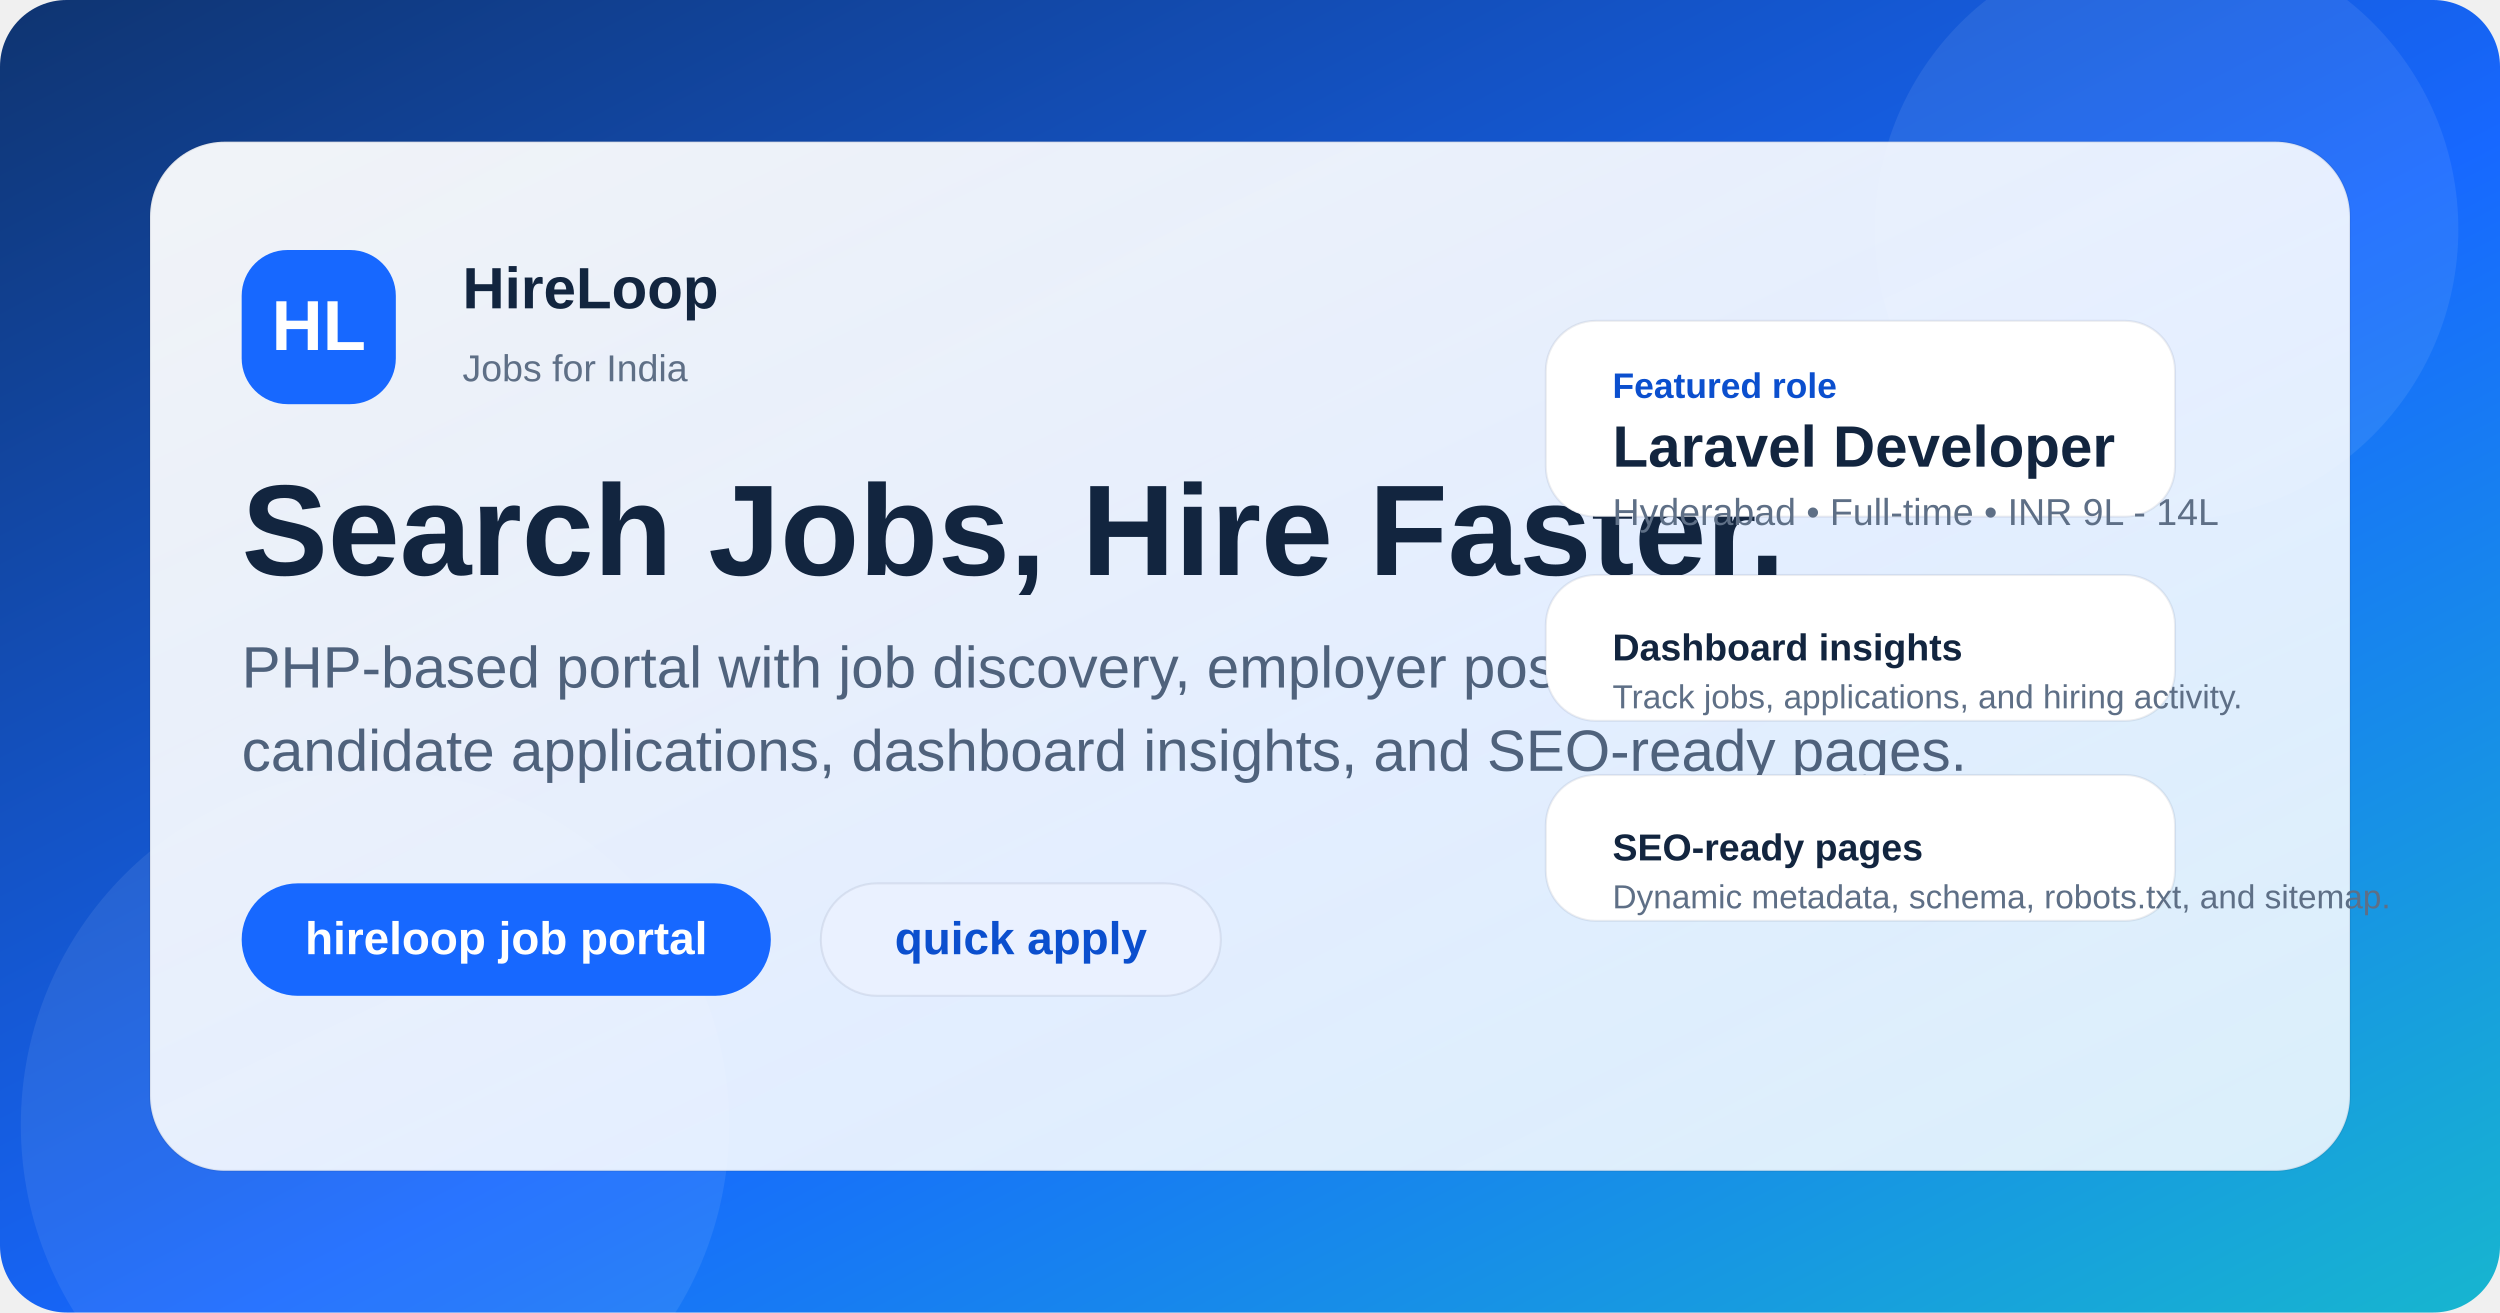
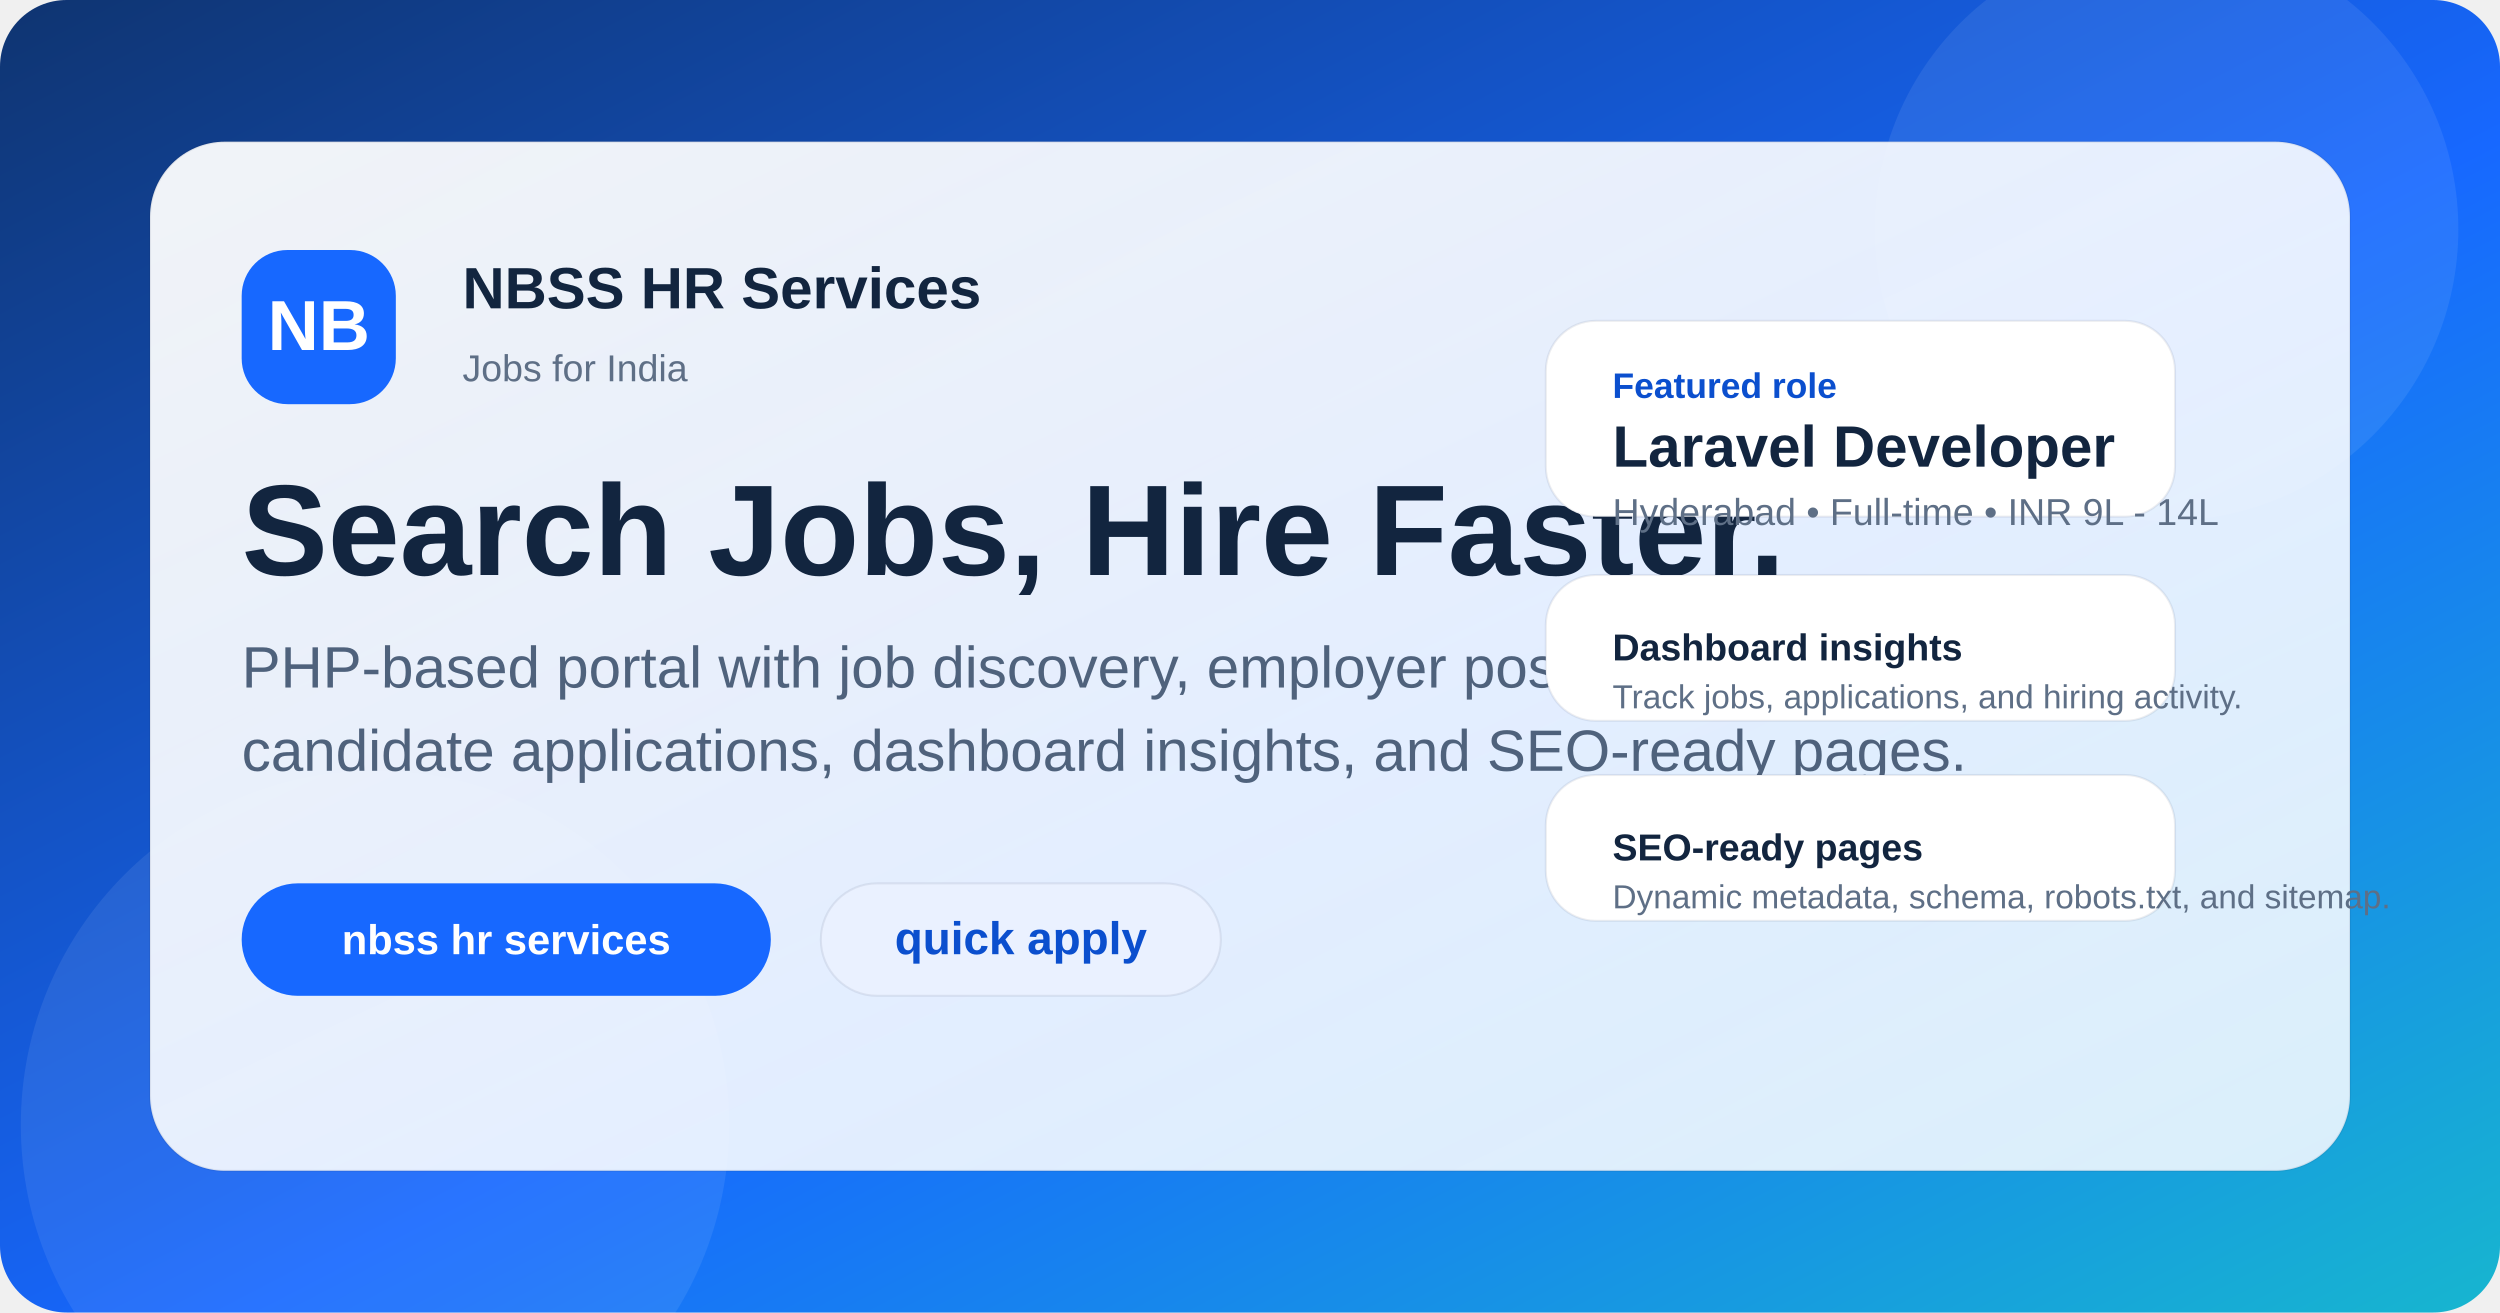
<svg xmlns="http://www.w3.org/2000/svg" width="1200" height="630" viewBox="0 0 1200 630" role="img" aria-labelledby="title desc">
  <defs>
    <linearGradient id="bg" x1="0%" y1="0%" x2="100%" y2="100%">
      <stop offset="0%" stop-color="#0f3470" />
      <stop offset="55%" stop-color="#1768ff" />
      <stop offset="100%" stop-color="#17b6cf" />
    </linearGradient>
    <linearGradient id="card" x1="0%" y1="0%" x2="100%" y2="100%">
      <stop offset="0%" stop-color="rgba(255,255,255,0.94)" />
      <stop offset="100%" stop-color="rgba(244,249,255,0.88)" />
    </linearGradient>
  </defs>
  <rect width="1200" height="630" fill="url(#bg)" rx="32" />
  <circle cx="1040" cy="110" r="140" fill="rgba(255,255,255,0.08)" />
  <circle cx="180" cy="540" r="170" fill="rgba(255,255,255,0.08)" />
  <rect x="72" y="68" width="1056" height="494" rx="36" fill="url(#card)" stroke="rgba(18,37,63,0.08)" />
  <rect x="116" y="120" width="74" height="74" rx="22" fill="#1768ff" />
-   <text x="153" y="168" text-anchor="middle" font-size="34" font-family="Verdana, Arial, sans-serif" font-weight="700" fill="#ffffff">HL</text>
-   <text x="222" y="148" font-size="28" font-family="Verdana, Arial, sans-serif" font-weight="700" fill="#12253f">HireLoop</text>
+   <text x="153" y="168" text-anchor="middle" font-size="34" font-family="Verdana, Arial, sans-serif" font-weight="700" fill="#ffffff">NB</text>
+   <text x="222" y="148" font-size="28" font-family="Verdana, Arial, sans-serif" font-weight="700" fill="#12253f">NBSS HR Services</text>
  <text x="222" y="183" font-size="18" font-family="Verdana, Arial, sans-serif" fill="#5e6f86">Jobs for India</text>
  <text x="116" y="276" font-size="62" font-family="Verdana, Arial, sans-serif" font-weight="700" fill="#12253f">Search Jobs, Hire Faster.</text>
  <text x="116" y="330" font-size="28" font-family="Verdana, Arial, sans-serif" fill="#4f627c">PHP-based portal with job discovery, employer posting,</text>
  <text x="116" y="370" font-size="28" font-family="Verdana, Arial, sans-serif" fill="#4f627c">candidate applications, dashboard insights, and SEO-ready pages.</text>
  <rect x="116" y="424" width="254" height="54" rx="27" fill="#1768ff" />
-   <text x="243" y="458" text-anchor="middle" font-size="22" font-family="Verdana, Arial, sans-serif" font-weight="700" fill="#ffffff">hireloop job portal</text>
+   <text x="243" y="458" text-anchor="middle" font-size="20" font-family="Verdana, Arial, sans-serif" font-weight="700" fill="#ffffff">nbss hr services</text>
  <rect x="394" y="424" width="192" height="54" rx="27" fill="#eaf1ff" stroke="rgba(18,37,63,0.08)" />
  <text x="490" y="458" text-anchor="middle" font-size="22" font-family="Verdana, Arial, sans-serif" font-weight="700" fill="#0b4fce">quick apply</text>
  <rect x="742" y="154" width="302" height="94" rx="24" fill="#ffffff" stroke="rgba(18,37,63,0.08)" />
  <text x="774" y="191" font-size="17" font-family="Verdana, Arial, sans-serif" font-weight="700" fill="#0b4fce">Featured role</text>
  <text x="774" y="224" font-size="28" font-family="Verdana, Arial, sans-serif" font-weight="700" fill="#12253f">Laravel Developer</text>
  <text x="774" y="252" font-size="18" font-family="Verdana, Arial, sans-serif" fill="#5e6f86">Hyderabad • Full-time • INR 9L - 14L</text>
  <rect x="742" y="276" width="302" height="70" rx="24" fill="#ffffff" stroke="rgba(18,37,63,0.08)" />
  <text x="774" y="317" font-size="18" font-family="Verdana, Arial, sans-serif" font-weight="700" fill="#12253f">Dashboard insights</text>
  <text x="774" y="340" font-size="16" font-family="Verdana, Arial, sans-serif" fill="#5e6f86">Track jobs, applications, and hiring activity.</text>
  <rect x="742" y="372" width="302" height="70" rx="24" fill="#ffffff" stroke="rgba(18,37,63,0.08)" />
  <text x="774" y="413" font-size="18" font-family="Verdana, Arial, sans-serif" font-weight="700" fill="#12253f">SEO-ready pages</text>
  <text x="774" y="436" font-size="16" font-family="Verdana, Arial, sans-serif" fill="#5e6f86">Dynamic metadata, schema, robots.txt, and sitemap.</text>
</svg>
